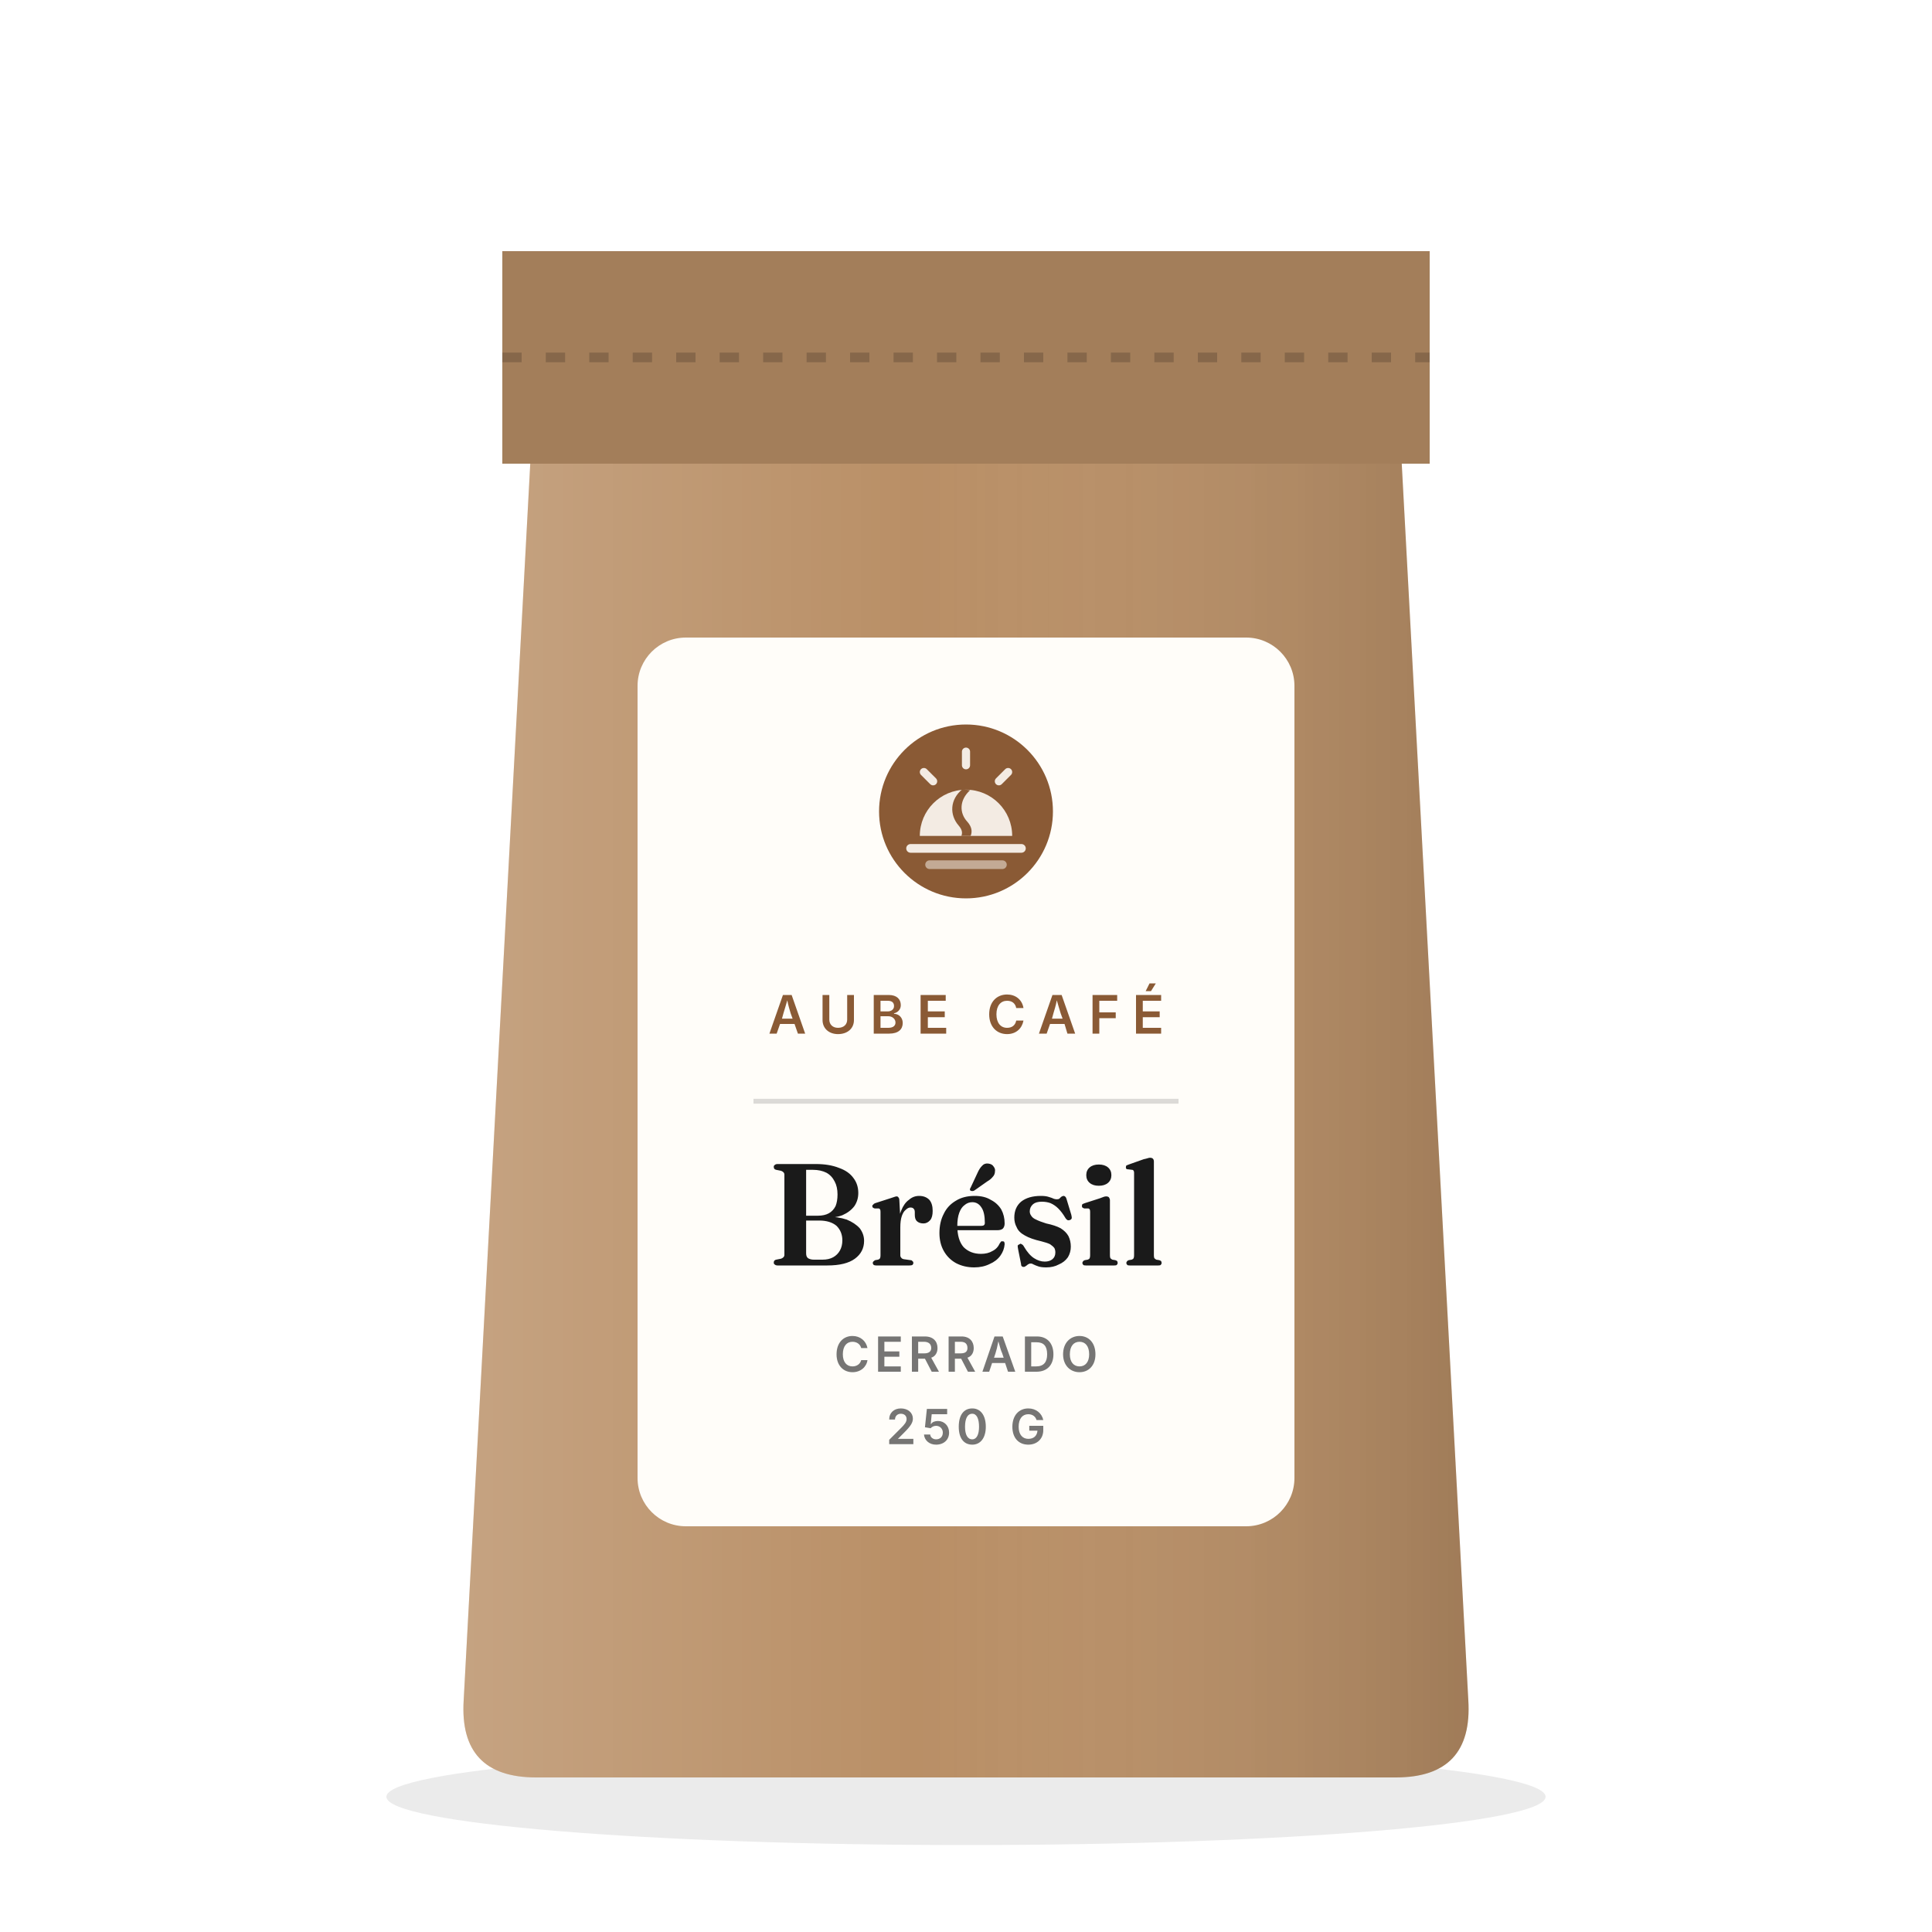
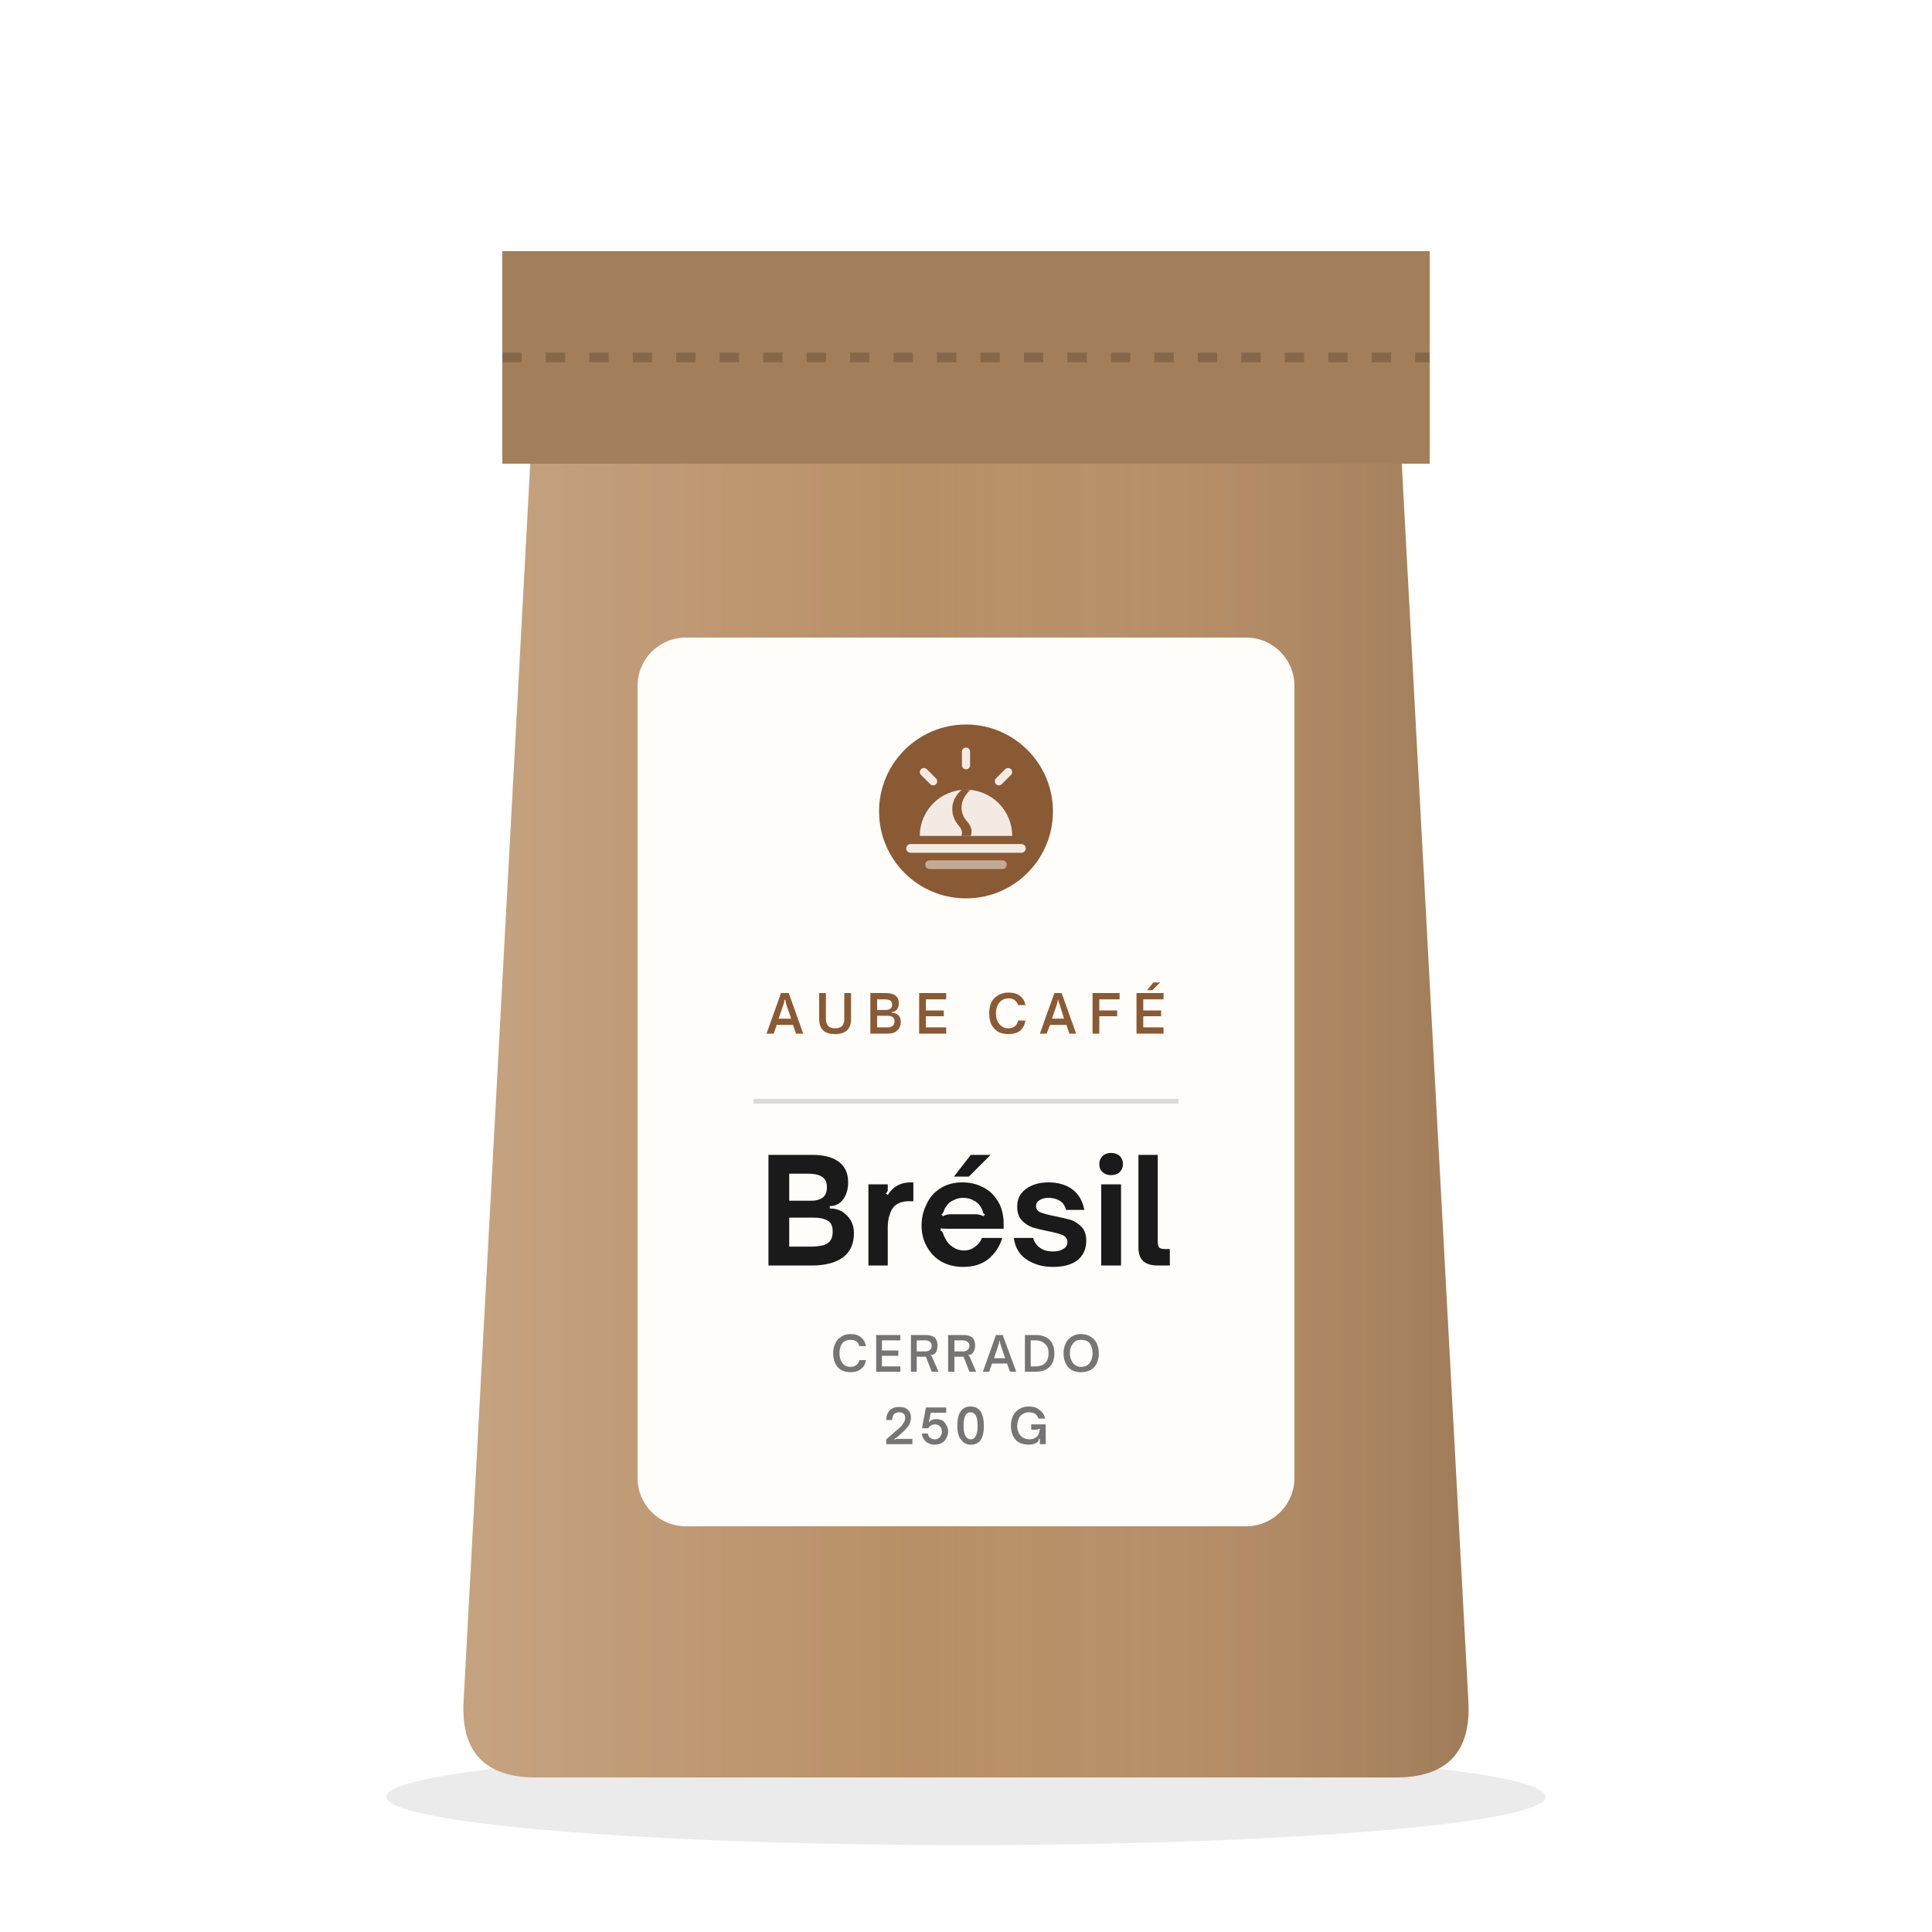
<svg xmlns="http://www.w3.org/2000/svg" viewBox="0 0 400 400">
  <ellipse cx="200" cy="372" rx="120" ry="10" fill="#000" opacity=".08" />
  <path d="M110 92h180l14 260q1 16-15 16H111q-16 0-15-16z" fill="#b98f66" />
  <path d="M110 92h180l14 260q1 16-15 16H111q-16 0-15-16z" fill="url(#shade)" />
  <path d="M104 52h192v44H104z" fill="#b98f66" />
  <path d="M104 52h192v44H104z" fill="#000" opacity=".12" />
  <path d="M104 74h192" stroke="#000" stroke-opacity=".18" stroke-width="2" stroke-dasharray="4 5" />
  <rect x="132" y="132" width="136" height="184" rx="10" fill="#fffdf9" />
  <g transform="translate(182 150) scale(.5625)">
    <circle cx="32" cy="32" r="32" fill="#8a5a35" />
    <path d="M15 41a17 17 0 0 1 34 0z" fill="#f3ebe3" />
    <path d="M33.5 24.2c-4 3.6-4 8.4-1 11.6 1.6 1.8 1.9 3.6 1.2 5.2h-3.4c.5-1.2.2-2.4-1-3.8-3.4-3.9-3.3-9.6 1.4-13.4z" fill="#8a5a35" />
    <rect x="10" y="44" width="44" height="3.2" rx="1.6" fill="#f3ebe3" />
    <rect x="17" y="50" width="30" height="3.2" rx="1.6" fill="#f3ebe3" opacity=".55" />
    <g stroke="#f3ebe3" stroke-width="3" stroke-linecap="round">
      <path d="M32 10v5M16.5 17.5l3.4 3.4M47.5 17.5l-3.4 3.4" />
    </g>
  </g>
-   <path d="M159.3 214H160.8L161.5 212H164.5L165.2 214H166.7L163.9 206H162.1ZM161.9 210.9 162.2 209.8C162.4 209.1 162.7 208.2 163 207.1C163.2 208.2 163.5 209.1 163.7 209.8L164.1 210.9Z M173.5 214.1C175.5 214.1 176.8 212.9 176.8 211.2V206H175.4V211.1C175.4 212.1 174.7 212.8 173.5 212.8C172.4 212.8 171.7 212.1 171.7 211.1V206H170.3V211.2C170.3 212.9 171.6 214.1 173.5 214.1Z M180.9 214H184.1C186 214 186.9 213.1 186.9 211.8C186.9 210.6 186 209.9 185.1 209.9V209.8C185.9 209.6 186.5 209 186.5 208.1C186.5 206.9 185.7 206 184 206H180.9ZM182.3 212.8V210.4H183.9C184.8 210.4 185.4 211 185.4 211.7C185.4 212.3 185 212.8 183.9 212.8ZM182.3 209.4V207.2H183.8C184.7 207.2 185.1 207.6 185.1 208.3C185.1 209 184.5 209.4 183.8 209.4Z M190.6 214H195.9V212.8H192.1V210.6H195.6V209.4H192.1V207.2H195.8V206H190.6Z  M208.5 214.1C210.4 214.1 211.6 212.9 211.9 211.3H210.4C210.2 212.3 209.5 212.8 208.5 212.8C207.2 212.8 206.3 211.8 206.3 210C206.3 208.2 207.2 207.2 208.5 207.2C209.5 207.2 210.2 207.7 210.4 208.7H211.9C211.6 206.9 210.2 205.9 208.5 205.9C206.4 205.9 204.8 207.4 204.8 210C204.8 212.6 206.4 214.1 208.5 214.1Z M215.1 214H216.7L217.4 212H220.4L221 214H222.6L219.8 206H217.9ZM217.8 210.9 218.1 209.8C218.3 209.1 218.6 208.2 218.8 207.1C219.1 208.2 219.4 209.1 219.6 209.8L220 210.9Z M226.2 214H227.6V210.8H231V209.6H227.6V207.2H231.3V206H226.2Z M235.2 214H240.4V212.8H236.6V210.6H240.1V209.4H236.6V207.2H240.4V206H235.2ZM237.2 205.2H238.3L239.3 203.6H238Z" fill="#8a5a35" />
+   <path d="M160.2 214H158.7L161.7 205.6H163.3L166.3 214H164.8L164.2 212.2H160.8ZM161.2 210.9H163.8L162.8 208Q162.6 207.3 162.6 207H162.4Q162.4 207.4 162.2 208Z M169.6 211V205.6H171V211Q171 212.9 172.9 212.9Q174.8 212.9 174.8 211V205.6H176.2V211Q176.2 212.5 175.4 213.3Q174.5 214.1 172.9 214.1Q171.2 214.1 170.4 213.3Q169.6 212.5 169.6 211Z M180.2 214V205.6H183.4Q184.9 205.6 185.6 206.3Q186.1 206.8 186.1 207.7Q186.1 208.5 185.7 209Q185.3 209.5 184.7 209.5V209.7Q185.5 209.7 186 210.2Q186.5 210.7 186.5 211.6Q186.5 212.7 185.8 213.3Q185.4 213.7 184.8 213.9Q184.2 214 183.6 214ZM183.4 209.1Q184 209.1 184.4 208.8Q184.7 208.5 184.7 208Q184.7 207.5 184.4 207.2Q184 206.9 183.1 206.9H181.6V209.1ZM183.4 212.7Q183.8 212.7 184.2 212.7Q184.5 212.6 184.8 212.4Q185.2 212.1 185.2 211.5Q185.2 210.7 184.7 210.5Q184.3 210.3 183.6 210.3H181.6V212.7Z M195.9 214H190.3V205.6H195.9V206.9H191.7V209.2H195.4V210.4H191.7V212.7H195.9Z  M204.8 209.8Q204.8 208.6 205.2 207.6Q205.7 206.6 206.6 206.1Q207.5 205.5 208.8 205.5Q210.3 205.5 211.2 206.2Q212.1 206.9 212.3 208.1H210.8Q210.6 207.5 210.1 207.1Q209.6 206.7 208.8 206.7Q207.6 206.7 206.9 207.6Q206.2 208.4 206.2 209.8Q206.2 211.2 206.9 212Q207.6 212.9 208.8 212.9Q209.6 212.9 210.1 212.5Q210.6 212.1 210.8 211.3H212.3Q212.1 212.6 211.2 213.4Q210.3 214.1 208.8 214.1Q207.5 214.1 206.6 213.6Q205.7 213 205.2 212Q204.8 211 204.8 209.8Z M216.7 214H215.3L218.3 205.6H219.8L222.8 214H221.4L220.8 212.2H217.4ZM217.8 210.9H220.3L219.4 208Q219.1 207.3 219.1 207H219Q219 207.4 218.8 208Z M227.6 214H226.2V205.6H231.8V206.9H227.6V209.2H231.3V210.4H227.6Z M240.9 214H235.3V205.6H240.9V206.9H236.7V209.2H240.4V210.4H236.7V212.7H240.9ZM238.6 205H237.5L238.8 203.4H240.2Z" fill="#8a5a35" />
  <path d="M156 228h88" stroke="#1a1a1a" stroke-opacity=".15" />
-   <path d="M178.9 256.9Q178.9 259.2 177 260.6Q175.1 262 171.3 262H161Q160.6 262 160.4 261.8Q160.2 261.7 160.2 261.4Q160.2 260.9 160.7 260.8L161.7 260.6Q162 260.5 162.2 260.3Q162.4 260.1 162.4 259.8V243.2Q162.4 242.9 162.2 242.7Q162 242.5 161.7 242.4L160.7 242.2Q160.2 242.1 160.2 241.6Q160.2 241.3 160.4 241.2Q160.6 241 161 241H168.9Q171.7 241 173.7 241.8Q175.7 242.5 176.7 243.9Q177.7 245.2 177.7 247Q177.7 248.5 176.9 249.7Q176 250.9 174.4 251.6Q172.8 252.2 170.4 252.2L171.2 251.9Q173.5 251.9 175.3 252.5Q177 253.2 178 254.3Q178.9 255.5 178.9 256.9ZM169.6 252.7H165.8V251.7H169.3Q170.7 251.7 171.6 251.2Q172.5 250.7 173 249.7Q173.4 248.7 173.4 247.3Q173.4 245.7 172.8 244.6Q172.2 243.4 171.1 242.8Q169.9 242.2 168.3 242.2H166.9V259.5Q166.9 260.2 167.3 260.5Q167.8 260.8 168.5 260.8H170.3Q171.6 260.8 172.5 260.3Q173.4 259.8 173.9 258.9Q174.4 258 174.4 256.8Q174.4 255 173.2 253.8Q171.9 252.7 169.6 252.7Z M186 254.1Q186 252 186.6 250.6Q187.2 249.1 188.2 248.4Q189.1 247.6 190.3 247.6Q191.6 247.6 192.4 248.4Q193.1 249.2 193.1 250.7Q193.1 252 192.6 252.6Q192 253.3 191.2 253.3Q190.3 253.3 189.8 252.8Q189.4 252.4 189.4 251.5L189.4 251Q189.4 250.5 189.2 250.3Q189 250 188.5 250Q188 250 187.5 250.5Q187 250.9 186.7 251.8Q186.4 252.7 186.4 254.1ZM186.2 248.5 186.4 252.2V259.9Q186.4 260.2 186.6 260.4Q186.7 260.6 187.1 260.7L188.5 260.9Q188.8 260.9 188.9 261.1Q189.1 261.2 189.1 261.5Q189.1 261.7 188.9 261.9Q188.7 262 188.3 262H181.4Q181.1 262 180.9 261.9Q180.7 261.7 180.7 261.5Q180.7 261.3 180.8 261.2Q181 261 181.2 260.9L181.8 260.8Q182.1 260.7 182.2 260.5Q182.3 260.3 182.3 259.9V250.9Q182.3 250.5 182.2 250.4Q182.1 250.2 181.9 250.2L181.1 250.2Q180.8 250.1 180.7 250Q180.6 249.9 180.6 249.7Q180.6 249.5 180.8 249.4Q180.9 249.2 181.2 249.1L184.3 248.1Q184.9 247.9 185.2 247.8Q185.5 247.7 185.6 247.7Q185.9 247.7 186 247.9Q186.2 248.1 186.2 248.5Z M208 253.3Q208 254 207.6 254.4Q207.2 254.7 206.5 254.7H197.2V253.8H203.2Q203.9 253.8 203.9 253.2Q203.9 251 203.2 250Q202.5 248.9 201.3 248.9Q200.4 248.9 199.7 249.5Q199 250 198.6 251.1Q198.2 252.2 198.2 253.8Q198.2 256.7 199.5 258.2Q200.9 259.6 203.1 259.6Q204.5 259.6 205.5 259Q206.5 258.5 207 257.4Q207.2 257.1 207.3 257Q207.5 257 207.6 257Q207.8 257 207.9 257.1Q208 257.3 208 257.6Q207.9 258.9 207.1 260Q206.3 261.1 204.9 261.7Q203.5 262.4 201.7 262.4Q199.6 262.4 197.9 261.5Q196.3 260.6 195.4 259Q194.5 257.4 194.5 255.3Q194.5 253 195.4 251.3Q196.2 249.6 197.9 248.6Q199.5 247.6 201.8 247.6Q203.8 247.6 205.1 248.4Q206.5 249.1 207.3 250.4Q208 251.7 208 253.3ZM202.4 242.8Q202.8 241.9 203.3 241.4Q203.8 240.8 204.6 240.9Q205.4 241 205.7 241.5Q206.1 242 206 242.5Q206 243.2 205.5 243.7Q205.1 244.2 204.4 244.6L201.7 246.5Q201.5 246.6 201.3 246.6Q201.1 246.6 200.9 246.5Q200.8 246.3 200.8 246.2Q200.9 246 201 245.8Z M216.3 261.2Q217.3 261.2 217.9 260.7Q218.5 260.2 218.5 259.3Q218.5 258.8 218.3 258.4Q218 258 217.4 257.6Q216.8 257.3 215.6 257Q213.4 256.5 212.2 255.8Q210.9 255.1 210.5 254.1Q210 253.2 210 252.1Q210 250 211.4 248.8Q212.9 247.6 215.5 247.6Q216.5 247.6 217.1 247.8Q217.8 248 218.2 248.2Q218.5 248.3 218.8 248.3Q219.1 248.3 219.3 248.2Q219.5 248 219.7 247.8Q220 247.6 220.2 247.6Q220.4 247.6 220.6 247.8Q220.7 247.9 220.8 248.2L221.8 251.5Q221.9 251.9 221.9 252.2Q221.8 252.5 221.5 252.6Q221.2 252.7 221 252.6Q220.8 252.5 220.6 252.2Q219.9 251 219.1 250.2Q218.4 249.5 217.5 249.1Q216.7 248.8 215.7 248.8Q214.5 248.8 213.9 249.3Q213.2 249.9 213.2 250.8Q213.2 251.3 213.5 251.7Q213.8 252.2 214.5 252.5Q215.3 252.9 216.6 253.3Q218.5 253.7 219.6 254.3Q220.7 255 221.2 255.9Q221.7 256.9 221.7 258.1Q221.7 259.3 221.1 260.3Q220.4 261.3 219.2 261.8Q218.1 262.4 216.6 262.4Q215.6 262.4 215 262.2Q214.4 262 214 261.8Q213.7 261.6 213.4 261.6Q213.1 261.6 212.8 261.8Q212.6 262 212.4 262.1Q212.2 262.3 211.9 262.3Q211.7 262.3 211.6 262.2Q211.4 262.1 211.4 261.7L210.8 258.7Q210.7 258.2 210.7 257.9Q210.8 257.7 211.1 257.6Q211.3 257.4 211.5 257.6Q211.8 257.7 212 258.1Q213 259.8 214.1 260.5Q215.2 261.2 216.3 261.2Z M229.8 248.5V259.9Q229.8 260.3 229.9 260.5Q230.1 260.7 230.3 260.8L230.9 260.9Q231.2 261 231.3 261.1Q231.4 261.3 231.4 261.5Q231.4 261.7 231.2 261.9Q231.1 262 230.7 262H224.8Q224.4 262 224.3 261.9Q224.1 261.7 224.1 261.5Q224.1 261.3 224.2 261.2Q224.3 261 224.6 260.9L225.2 260.8Q225.5 260.7 225.6 260.5Q225.7 260.3 225.7 259.9V250.9Q225.7 250.5 225.6 250.4Q225.5 250.2 225.3 250.2L224.5 250.2Q224.2 250.1 224.1 250Q224 249.9 224 249.7Q224 249.5 224.1 249.3Q224.3 249.2 224.6 249.1L227.7 248.1Q228.2 247.9 228.5 247.8Q228.8 247.7 229 247.7Q229.4 247.7 229.6 247.9Q229.8 248.2 229.8 248.5ZM227.5 245.5Q226.3 245.5 225.6 244.9Q224.9 244.3 224.9 243.3Q224.9 242.3 225.6 241.7Q226.3 241.1 227.5 241.1Q228.7 241.1 229.4 241.7Q230.1 242.3 230.1 243.3Q230.1 244.3 229.4 244.9Q228.7 245.5 227.5 245.5Z M238.9 240.5V259.9Q238.9 260.3 239 260.5Q239.2 260.7 239.4 260.8L240 260.9Q240.3 261 240.4 261.1Q240.5 261.3 240.5 261.5Q240.5 261.7 240.3 261.9Q240.2 262 239.8 262H233.9Q233.5 262 233.4 261.9Q233.2 261.7 233.2 261.5Q233.2 261.3 233.3 261.2Q233.4 261 233.7 260.9L234.3 260.8Q234.6 260.7 234.7 260.5Q234.8 260.3 234.8 259.9V242.8Q234.8 242.5 234.7 242.4Q234.6 242.2 234.4 242.2L233.6 242.1Q233.3 242.1 233.2 242Q233.1 241.9 233.1 241.7Q233.1 241.5 233.2 241.3Q233.4 241.2 233.7 241.1L236.8 240Q237.3 239.9 237.6 239.8Q237.9 239.7 238.1 239.7Q238.5 239.7 238.7 239.9Q238.9 240.1 238.9 240.5Z" fill="#1a1a1a" />
-   <path d="M176.5 284.1C178.2 284.1 179.4 283 179.6 281.6H178.3C178.1 282.4 177.4 282.9 176.5 282.9C175.3 282.9 174.5 282 174.5 280.4C174.5 278.7 175.3 277.8 176.5 277.8C177.4 277.8 178.1 278.3 178.3 279.1H179.6C179.3 277.6 178.1 276.6 176.5 276.6C174.6 276.6 173.2 278 173.2 280.4C173.2 282.7 174.6 284.1 176.5 284.1Z M181.8 284H186.5V282.9H183.1V280.9H186.2V279.8H183.1V277.8H186.5V276.7H181.8Z M188.8 284H190.1V281.3H191.5L192.9 284H194.4L192.8 281.1C193.7 280.8 194.1 280 194.1 279.1C194.1 277.7 193.2 276.7 191.5 276.7H188.8ZM190.1 280.2V277.8H191.3C192.3 277.8 192.8 278.3 192.8 279.1C192.8 279.8 192.3 280.2 191.4 280.2Z M196.4 284H197.7V281.3H199L200.4 284H201.9L200.3 281.1C201.2 280.8 201.6 280 201.6 279.1C201.6 277.7 200.7 276.7 199.1 276.7H196.4ZM197.7 280.2V277.8H198.9C199.9 277.8 200.3 278.3 200.3 279.1C200.3 279.8 199.9 280.2 198.9 280.2Z M203.4 284H204.8L205.4 282.2H208.1L208.7 284H210.2L207.6 276.7H205.9ZM205.8 281.1 206.1 280.2C206.3 279.6 206.5 278.8 206.7 277.7C207 278.7 207.2 279.6 207.5 280.2L207.8 281.1Z M214.6 284C216.8 284 218.1 282.6 218.1 280.4C218.1 278.1 216.8 276.7 214.7 276.7H212.2V284ZM213.5 282.9V277.9H214.6C216.1 277.9 216.8 278.7 216.8 280.4C216.8 282 216.1 282.9 214.5 282.9Z M223.5 284.1C225.4 284.1 226.8 282.7 226.8 280.4C226.8 278 225.4 276.6 223.5 276.6C221.6 276.6 220.1 278 220.1 280.4C220.1 282.7 221.6 284.1 223.5 284.1ZM223.5 282.9C222.3 282.9 221.5 282 221.5 280.4C221.5 278.7 222.3 277.8 223.5 277.8C224.7 277.8 225.5 278.7 225.5 280.4C225.5 282 224.7 282.9 223.5 282.9Z" fill="#1a1a1a" opacity=".6" />
-   <path d="M184.1 299H189.1V297.9H185.9V297.9L187.2 296.6C188.6 295.2 189 294.5 189 293.7C189 292.5 188 291.6 186.5 291.6C185.1 291.6 184.1 292.5 184.1 293.9H185.3C185.3 293.2 185.8 292.7 186.5 292.7C187.2 292.7 187.7 293.1 187.7 293.8C187.7 294.4 187.3 294.9 186.6 295.6L184.1 298.1Z M193.8 299.1C195.4 299.1 196.5 298.1 196.5 296.6C196.5 295.2 195.5 294.2 194.2 294.2C193.6 294.2 193 294.4 192.8 294.8H192.7L192.9 292.8H196.1V291.7H191.9L191.5 295.5L192.7 295.7C192.9 295.4 193.4 295.2 193.8 295.2C194.6 295.2 195.2 295.8 195.2 296.6C195.2 297.5 194.6 298 193.8 298C193.2 298 192.6 297.6 192.6 297H191.3C191.4 298.2 192.4 299.1 193.8 299.1Z M201.3 299.1C203 299.1 204.1 297.7 204.1 295.4C204.1 293 203 291.6 201.3 291.6C199.5 291.6 198.5 293 198.5 295.4C198.5 297.7 199.5 299.1 201.3 299.1ZM201.3 298C200.3 298 199.8 297 199.8 295.4C199.8 293.7 200.3 292.7 201.3 292.7C202.2 292.7 202.7 293.7 202.7 295.4C202.7 297 202.2 298 201.3 298Z  M212.9 299.1C214.7 299.1 216 297.9 216 296.1V295.2H213.1V296.2H214.8C214.7 297.3 214 297.9 212.9 297.9C211.7 297.9 210.9 297 210.9 295.4C210.9 293.7 211.7 292.8 212.9 292.8C213.8 292.8 214.4 293.3 214.6 294H216C215.7 292.6 214.5 291.6 212.9 291.6C211 291.6 209.6 293 209.6 295.4C209.6 297.7 210.9 299.1 212.9 299.1Z" fill="#1a1a1a" opacity=".6" />
+   <path d="M159.1 262V239.1H168.1Q172.3 239.1 174.2 241Q175.6 242.4 175.6 244.8Q175.6 247 174.5 248.4Q173.5 249.7 171.8 249.7V250.2Q173.2 250.2 174.3 250.8Q175.4 251.5 176.1 252.6Q176.8 253.8 176.8 255.3Q176.8 258.5 174.7 260.2Q173.4 261.2 171.7 261.6Q170 262 168.5 262ZM167.9 248.6Q169.5 248.6 170.4 247.9Q171.2 247.2 171.2 245.8Q171.2 244.4 170.4 243.8Q169.5 243 167.2 243H163.4V248.6ZM168 258.1Q169.1 258.1 170 257.9Q170.9 257.8 171.6 257.2Q172.4 256.5 172.4 255Q172.4 253.2 171.3 252.7Q170.3 252.1 168.5 252.1H163.4V258.1Z M179.8 262V245.2H183.8V245.7Q183.8 246.2 183.8 246.5Q183.7 246.8 183.4 247.1L183.8 247.4Q184.7 246 185.9 245.4Q187 244.8 188.6 244.8H189.1V248.7H188.2Q186.3 248.7 185.2 249.7Q184.5 250.4 184.2 251.5Q183.8 252.6 183.8 254.2V262Z M190.8 253.7Q190.8 251.4 191.8 249.4Q192.7 247.3 194.6 246.1Q196.5 244.8 199.3 244.8Q201.6 244.8 203.5 245.8Q205.4 246.7 206.6 248.7Q207.8 250.6 207.8 253.5V254.4H197.1Q196.9 254.4 196.1 254.4Q195.3 254.4 194.8 254.3L194.7 254.8Q194.9 254.8 195.1 255Q195.2 255.2 195.3 255.5Q195.5 256.1 195.7 256.4Q196.3 257.6 197.3 258.2Q198.3 258.9 199.6 258.9Q200.9 258.9 201.9 258.1Q202.9 257.4 203.3 256.3H207.5Q206.7 259 204.6 260.7Q202.6 262.3 199.4 262.3Q196.9 262.3 194.9 261.2Q193 260.1 191.9 258.1Q190.8 256.2 190.8 253.7ZM195.2 251.8Q195.6 251.6 196 251.5Q196.3 251.4 196.8 251.4H202Q202.5 251.4 202.8 251.5Q203.2 251.6 203.7 251.8L203.9 251.4Q203.7 251.3 203.6 251.2Q203.6 251.1 203.5 251Q203.5 250.8 203.5 250.8Q203.3 250.3 203 249.8Q202.4 248.9 201.5 248.5Q200.6 248 199.4 248Q198.3 248 197.4 248.5Q196.4 248.9 195.9 249.8Q195.5 250.3 195.4 250.8Q195.4 250.8 195.3 251Q195.2 251.1 195.2 251.2Q195.1 251.3 194.9 251.4ZM200.6 243.6H197.5L201 239.1H205.1Z M209.9 256.3H213.9Q214.3 257.7 215.4 258.4Q216.4 259.1 218 259.1Q219.3 259.1 220.1 258.6Q221 258.1 221 257.2Q221 256.2 220 255.7Q219 255.3 217 254.9Q215 254.5 213.7 254.1Q212.4 253.6 211.5 252.6Q210.6 251.6 210.6 249.8Q210.6 247.4 212.5 246.1Q214.3 244.8 217.1 244.8Q220.1 244.8 222.1 246.3Q224 247.8 224.5 250.5H220.7Q220.4 249.2 219.4 248.6Q218.4 248 217.1 248Q215.9 248 215.2 248.5Q214.5 248.9 214.5 249.7Q214.5 250.6 215.4 251Q216.4 251.4 218.4 251.8Q220.4 252.2 221.8 252.6Q223.1 253.1 224 254.1Q224.9 255.1 224.9 256.9Q224.9 259.4 223.1 260.9Q221.3 262.3 218 262.3Q214.9 262.3 212.6 260.8Q210.3 259.3 209.9 256.3Z M232.1 262H228V245.2H232.1ZM227.6 241Q227.6 240 228.3 239.3Q229 238.7 230 238.7Q231.1 238.7 231.8 239.3Q232.5 240 232.5 241Q232.5 242 231.8 242.7Q231.1 243.3 230 243.3Q229 243.3 228.3 242.7Q227.6 242.1 227.6 241Z M239.6 262Q237.7 262 236.7 261.1Q235.7 260.2 235.7 258.3V239.1H239.7V257.1Q239.7 257.9 240 258.3Q240.4 258.6 241.1 258.6H242.2V262Z" fill="#1a1a1a" />
+   <path d="M172.5 280.2Q172.5 279.1 172.9 278.2Q173.3 277.3 174.1 276.8Q174.9 276.2 176.1 276.2Q177.5 276.2 178.3 276.9Q179.1 277.6 179.3 278.7H177.9Q177.8 278.1 177.3 277.7Q176.8 277.4 176.1 277.4Q175 277.4 174.4 278.1Q173.8 278.9 173.8 280.2Q173.8 281.4 174.4 282.2Q175 283 176.1 283Q176.8 283 177.3 282.6Q177.8 282.3 177.9 281.6H179.3Q179.1 282.8 178.3 283.4Q177.5 284.1 176.1 284.1Q174.9 284.1 174.1 283.6Q173.3 283.1 172.9 282.2Q172.5 281.3 172.5 280.2Z M186.4 284H181.4V276.4H186.4V277.5H182.6V279.6H186V280.7H182.6V282.9H186.4Z M188.6 284V276.4H191.7Q192.8 276.4 193.5 276.9Q194.1 277.5 194.1 278.6Q194.1 279.5 193.7 280.1Q193.2 280.6 192.7 280.5L192.7 280.6Q192.8 280.7 192.9 280.8Q192.9 280.9 193 281L194.3 284H192.9L191.7 280.9H189.8V284ZM191.5 279.8Q192.2 279.8 192.5 279.5Q192.9 279.2 192.9 278.6Q192.9 278.1 192.5 277.8Q192.2 277.5 191.5 277.5H189.8V279.8Z M196.3 284V276.4H199.5Q200.6 276.4 201.3 276.9Q201.9 277.5 201.9 278.6Q201.9 279.5 201.4 280.1Q201 280.6 200.5 280.5L200.5 280.6Q200.6 280.7 200.7 280.8Q200.7 280.9 200.8 281L202.1 284H200.7L199.5 280.9H197.6V284ZM199.3 279.8Q200 279.8 200.3 279.5Q200.7 279.2 200.7 278.6Q200.7 278.1 200.3 277.8Q200 277.5 199.3 277.5H197.6V279.8Z M204.8 284H203.5L206.2 276.4H207.6L210.4 284H209.1L208.5 282.3H205.4ZM205.8 281.2H208.1L207.2 278.5Q207 277.9 207 277.6H206.9Q206.9 278 206.7 278.5Z M212.2 284V276.4H214.4Q216.3 276.4 217.3 277.4Q218.3 278.4 218.3 280.2Q218.3 282 217.3 283Q216.3 284 214.4 284ZM214.3 282.9Q215.6 282.9 216.3 282.3Q217.1 281.6 217.1 280.2Q217.1 278.8 216.3 278.2Q215.6 277.5 214.3 277.5H213.4V282.9Z M220.2 280.2Q220.2 279.1 220.6 278.2Q221 277.3 221.8 276.8Q222.6 276.2 223.8 276.2Q225 276.2 225.9 276.8Q226.7 277.3 227.1 278.2Q227.5 279.1 227.5 280.2Q227.5 281.3 227.1 282.2Q226.7 283.1 225.9 283.6Q225 284.1 223.8 284.1Q222.6 284.1 221.8 283.6Q221 283.1 220.6 282.2Q220.2 281.3 220.2 280.2ZM226.2 280.2Q226.2 278.9 225.6 278.1Q225 277.4 223.8 277.4Q223.1 277.4 222.6 277.7Q222.1 278.1 221.8 278.7Q221.5 279.4 221.5 280.2Q221.5 281 221.8 281.6Q222.1 282.3 222.6 282.6Q223.1 283 223.8 283Q225 283 225.6 282.2Q226.2 281.4 226.2 280.2Z" fill="#1a1a1a" opacity=".6" />
+   <path d="M183.5 299V298L185.9 295.9Q186.7 295.3 187 294.7Q187.4 294.2 187.4 293.6Q187.4 293 187.1 292.7Q186.8 292.4 186.1 292.4Q184.8 292.4 184.7 294H183.5Q183.5 292.7 184.2 292Q184.9 291.3 186.1 291.3Q186.9 291.3 187.4 291.5Q188 291.8 188.3 292.3Q188.6 292.8 188.6 293.5Q188.6 294.4 188.1 295.2Q187.5 296 186.7 296.7L185.8 297.5Q185.5 297.7 185.2 297.9L185.2 298.1Q185.5 297.9 185.7 297.9Q185.8 297.9 186 297.9H188.9V299Z M196.3 296.4Q196.3 297.2 195.9 297.8Q195.6 298.4 194.9 298.8Q194.3 299.1 193.5 299.1Q192.8 299.1 192.2 298.8Q191.6 298.5 191.3 298Q190.9 297.5 190.9 296.8H192.1Q192.2 297.4 192.6 297.7Q193 298 193.6 298Q194.2 298 194.6 297.5Q195 297.1 195 296.4Q195 295.7 194.6 295.3Q194.2 294.9 193.6 294.9Q193.1 294.9 192.8 295.1Q192.4 295.3 192.2 295.7H190.9L191.7 291.4H195.9V292.5H192.7L192.5 293.6Q192.5 293.7 192.4 293.9Q192.4 294.1 192.3 294.3L192.4 294.4Q192.9 293.8 193.8 293.8Q194.5 293.8 195.1 294.1Q195.6 294.4 195.9 295Q196.3 295.6 196.3 296.4Z M198.2 295.2Q198.2 293.2 198.9 292.2Q199.6 291.2 200.9 291.2Q202.3 291.2 203 292.2Q203.7 293.2 203.7 295.2Q203.7 297.2 203 298.2Q202.3 299.1 201 299.1Q199.7 299.1 199 298.1Q198.2 297.2 198.2 295.2ZM202.4 295.2Q202.4 293.7 202 293Q201.6 292.4 200.9 292.4Q200.2 292.4 199.9 293Q199.5 293.7 199.5 295.2Q199.5 296.7 199.9 297.3Q200.3 298 201 298Q201.7 298 202 297.3Q202.4 296.7 202.4 295.2Z  M209.3 295.2Q209.3 294.1 209.7 293.2Q210.1 292.3 210.9 291.8Q211.8 291.2 213 291.2Q214.4 291.2 215.2 291.9Q216.1 292.5 216.4 293.7H215Q214.8 293.1 214.3 292.7Q213.7 292.4 213 292.4Q212.2 292.4 211.7 292.8Q211.1 293.1 210.9 293.8Q210.6 294.4 210.6 295.2Q210.6 296 210.9 296.6Q211.2 297.3 211.7 297.6Q212.3 298 213.1 298Q213.8 298 214.3 297.7Q214.9 297.4 215.1 296.8Q215.2 296.6 215.2 296.3Q215.2 296.1 215.3 296Q215.3 296 215.3 295.9L215.2 295.8Q215.1 295.9 215 295.9Q214.8 296 214.5 296H213.5V294.9H216.5V299H215.3V297.9H215.1Q215.1 298.4 214.6 298.7Q214.3 298.9 213.9 299Q213.5 299.1 213 299.1Q211.8 299.1 210.9 298.6Q210.1 298.1 209.7 297.2Q209.3 296.3 209.3 295.2Z" fill="#1a1a1a" opacity=".6" />
  <defs>
    <linearGradient id="shade" x1="0" x2="1">
      <stop offset="0" stop-color="#fff" stop-opacity=".18" />
      <stop offset=".45" stop-color="#fff" stop-opacity="0" />
      <stop offset="1" stop-color="#000" stop-opacity=".14" />
    </linearGradient>
  </defs>
</svg>
